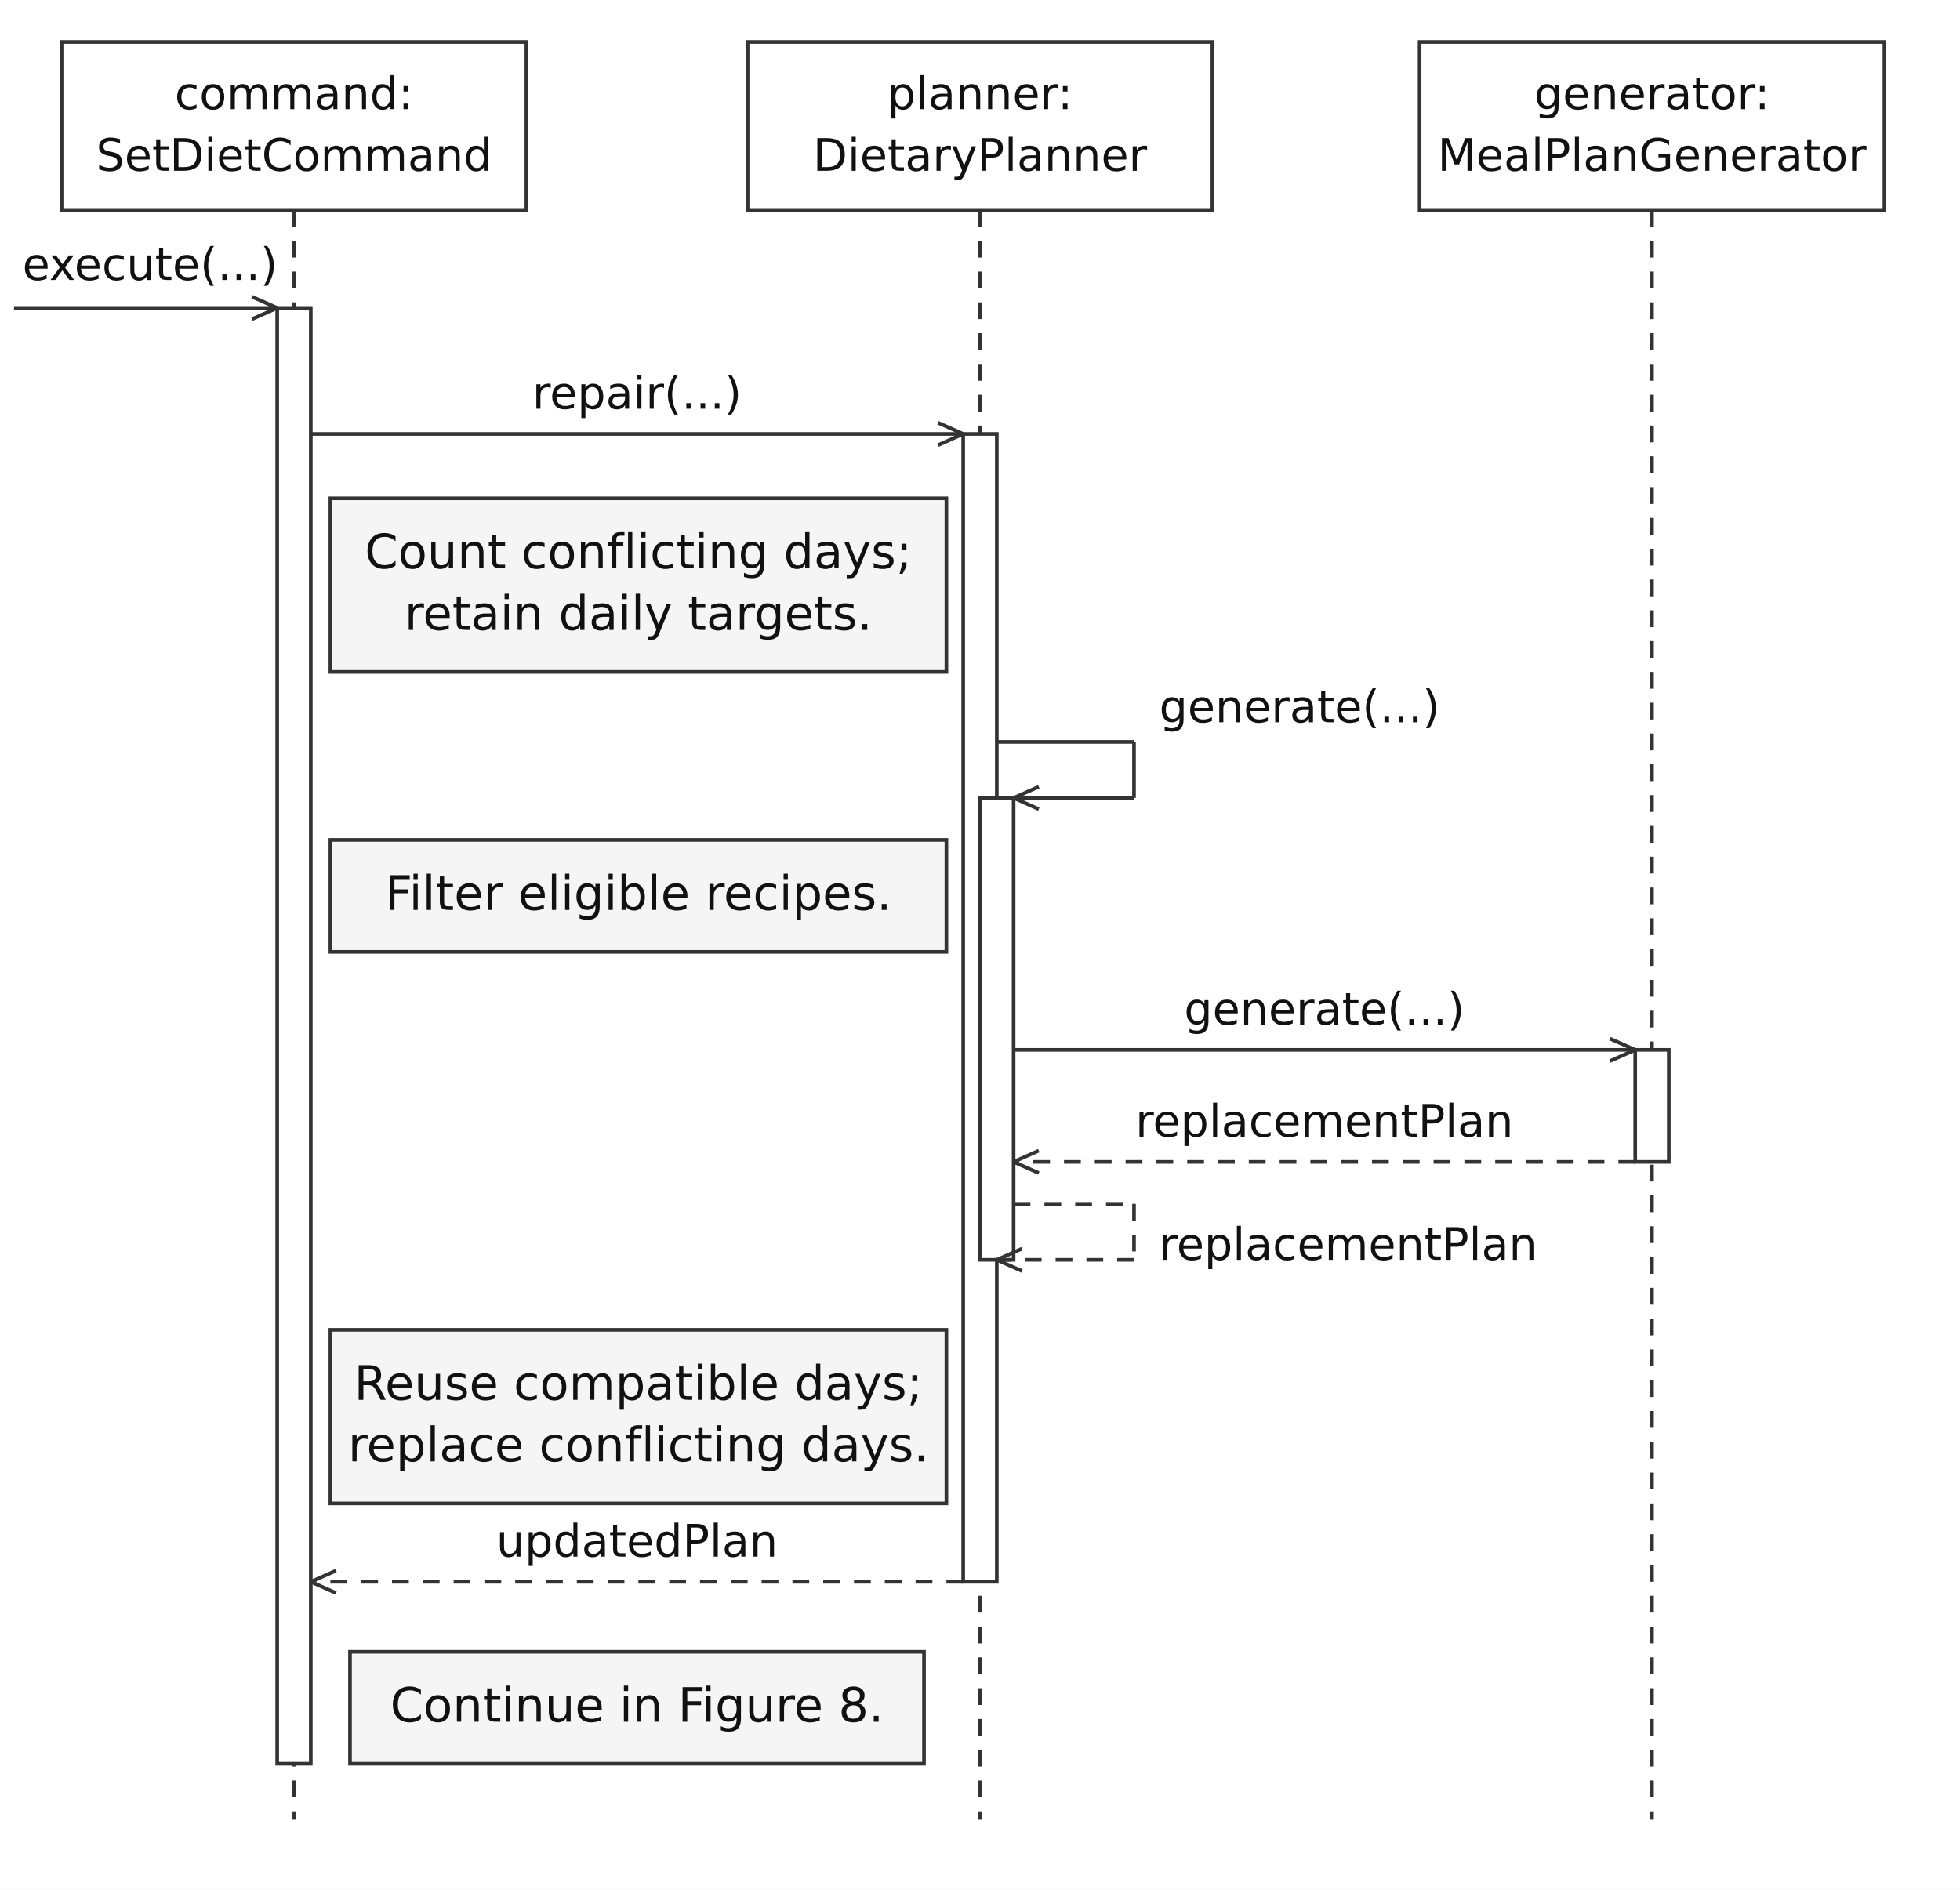
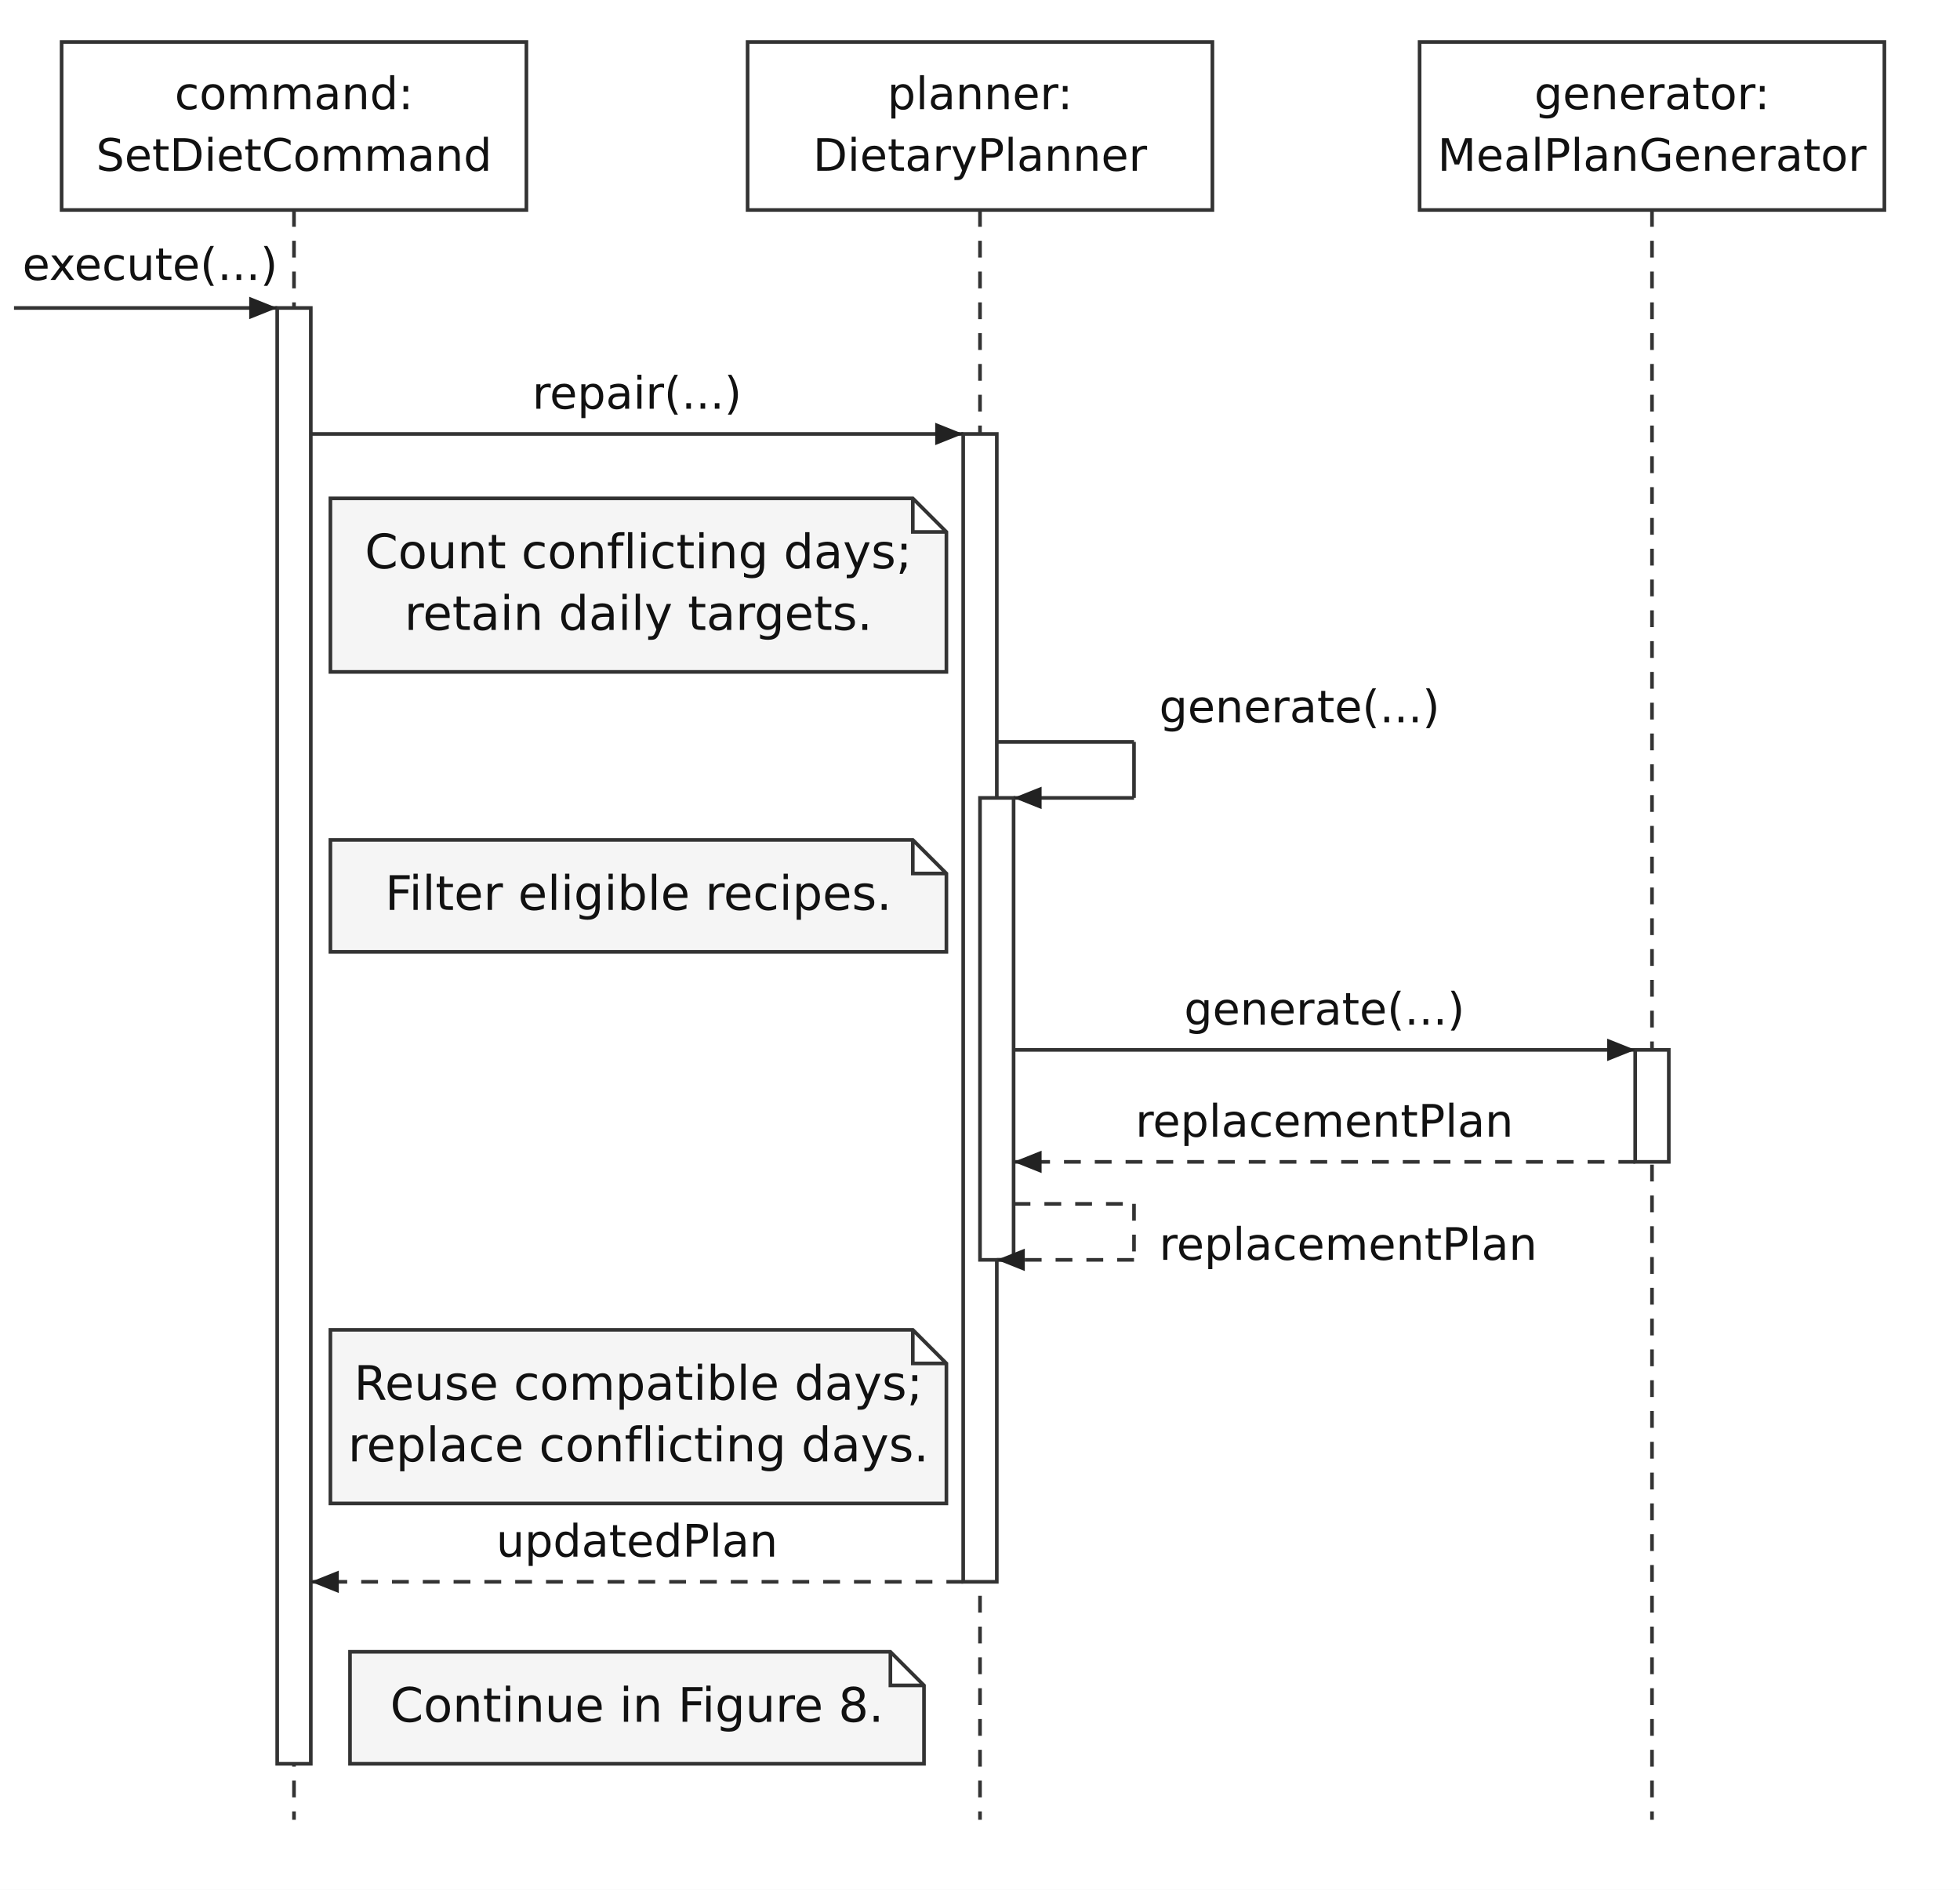
<svg xmlns="http://www.w3.org/2000/svg" width="700" height="675" viewBox="0 0 700 675" role="img" aria-labelledby="title desc">
  <defs>
    <marker id="arrow" markerWidth="9" markerHeight="7" refX="8" refY="3.5" orient="auto">
      <path d="M0,0 L8,3.5 L0,7" fill="none" stroke="#222" />
    </marker>
  </defs>
  <rect width="700" height="675" fill="white" />
  <rect x="22.0" y="15" width="166" height="60" fill="white" stroke="#333" stroke-width="1.3" />
  <text x="105" y="39" text-anchor="middle" font-family="DejaVu Sans, sans-serif" font-size="16" font-weight="normal" fill="#111">command:</text>
  <text x="105" y="61" text-anchor="middle" font-family="DejaVu Sans, sans-serif" font-size="16" font-weight="normal" fill="#111">SetDietCommand</text>
  <line x1="105.0" y1="75.0" x2="105.0" y2="81.0" stroke="#333" stroke-width="1.3" />
  <line x1="105.0" y1="86.0" x2="105.0" y2="92.0" stroke="#333" stroke-width="1.3" />
  <line x1="105.0" y1="97.0" x2="105.0" y2="103.0" stroke="#333" stroke-width="1.3" />
  <line x1="105.0" y1="108.0" x2="105.0" y2="114.0" stroke="#333" stroke-width="1.3" />
  <line x1="105.0" y1="119.0" x2="105.0" y2="125.0" stroke="#333" stroke-width="1.3" />
  <line x1="105.0" y1="130.0" x2="105.0" y2="136.0" stroke="#333" stroke-width="1.3" />
  <line x1="105.0" y1="141.0" x2="105.0" y2="147.0" stroke="#333" stroke-width="1.3" />
  <line x1="105.0" y1="152.0" x2="105.0" y2="158.0" stroke="#333" stroke-width="1.3" />
  <line x1="105.0" y1="163.0" x2="105.0" y2="169.0" stroke="#333" stroke-width="1.3" />
  <line x1="105.0" y1="174.0" x2="105.0" y2="180.0" stroke="#333" stroke-width="1.3" />
  <line x1="105.0" y1="185.0" x2="105.0" y2="191.0" stroke="#333" stroke-width="1.3" />
  <line x1="105.0" y1="196.0" x2="105.0" y2="202.0" stroke="#333" stroke-width="1.3" />
  <line x1="105.0" y1="207.0" x2="105.0" y2="213.0" stroke="#333" stroke-width="1.3" />
  <line x1="105.0" y1="218.0" x2="105.0" y2="224.0" stroke="#333" stroke-width="1.3" />
  <line x1="105.0" y1="229.0" x2="105.0" y2="235.0" stroke="#333" stroke-width="1.3" />
  <line x1="105.0" y1="240.0" x2="105.0" y2="246.0" stroke="#333" stroke-width="1.3" />
  <line x1="105.0" y1="251.0" x2="105.0" y2="257.0" stroke="#333" stroke-width="1.3" />
  <line x1="105.0" y1="262.0" x2="105.0" y2="268.0" stroke="#333" stroke-width="1.3" />
  <line x1="105.0" y1="273.0" x2="105.0" y2="279.0" stroke="#333" stroke-width="1.3" />
  <line x1="105.0" y1="284.0" x2="105.0" y2="290.0" stroke="#333" stroke-width="1.3" />
  <line x1="105.0" y1="295.0" x2="105.0" y2="301.0" stroke="#333" stroke-width="1.3" />
  <line x1="105.0" y1="306.0" x2="105.0" y2="312.0" stroke="#333" stroke-width="1.3" />
  <line x1="105.0" y1="317.0" x2="105.0" y2="323.0" stroke="#333" stroke-width="1.3" />
  <line x1="105.0" y1="328.0" x2="105.0" y2="334.0" stroke="#333" stroke-width="1.3" />
  <line x1="105.0" y1="339.0" x2="105.0" y2="345.0" stroke="#333" stroke-width="1.3" />
  <line x1="105.0" y1="350.0" x2="105.0" y2="356.0" stroke="#333" stroke-width="1.3" />
  <line x1="105.0" y1="361.0" x2="105.0" y2="367.0" stroke="#333" stroke-width="1.3" />
  <line x1="105.0" y1="372.0" x2="105.0" y2="378.0" stroke="#333" stroke-width="1.3" />
  <line x1="105.0" y1="383.0" x2="105.0" y2="389.0" stroke="#333" stroke-width="1.3" />
  <line x1="105.0" y1="394.0" x2="105.0" y2="400.0" stroke="#333" stroke-width="1.3" />
  <line x1="105.0" y1="405.0" x2="105.0" y2="411.0" stroke="#333" stroke-width="1.3" />
  <line x1="105.0" y1="416.0" x2="105.0" y2="422.0" stroke="#333" stroke-width="1.3" />
  <line x1="105.0" y1="427.0" x2="105.0" y2="433.0" stroke="#333" stroke-width="1.3" />
  <line x1="105.0" y1="438.0" x2="105.0" y2="444.0" stroke="#333" stroke-width="1.3" />
  <line x1="105.0" y1="449.0" x2="105.0" y2="455.0" stroke="#333" stroke-width="1.3" />
  <line x1="105.0" y1="460.0" x2="105.0" y2="466.0" stroke="#333" stroke-width="1.3" />
  <line x1="105.0" y1="471.0" x2="105.0" y2="477.0" stroke="#333" stroke-width="1.3" />
  <line x1="105.0" y1="482.0" x2="105.0" y2="488.0" stroke="#333" stroke-width="1.3" />
  <line x1="105.0" y1="493.0" x2="105.0" y2="499.0" stroke="#333" stroke-width="1.3" />
  <line x1="105.0" y1="504.0" x2="105.0" y2="510.0" stroke="#333" stroke-width="1.3" />
  <line x1="105.0" y1="515.0" x2="105.0" y2="521.0" stroke="#333" stroke-width="1.3" />
  <line x1="105.0" y1="526.0" x2="105.0" y2="532.0" stroke="#333" stroke-width="1.3" />
  <line x1="105.0" y1="537.0" x2="105.0" y2="543.0" stroke="#333" stroke-width="1.3" />
  <line x1="105.0" y1="548.0" x2="105.0" y2="554.0" stroke="#333" stroke-width="1.3" />
  <line x1="105.0" y1="559.0" x2="105.0" y2="565.0" stroke="#333" stroke-width="1.3" />
  <line x1="105.0" y1="570.0" x2="105.0" y2="576.0" stroke="#333" stroke-width="1.3" />
  <line x1="105.0" y1="581.0" x2="105.0" y2="587.0" stroke="#333" stroke-width="1.3" />
  <line x1="105.0" y1="592.0" x2="105.0" y2="598.0" stroke="#333" stroke-width="1.3" />
  <line x1="105.0" y1="603.0" x2="105.0" y2="609.0" stroke="#333" stroke-width="1.3" />
  <line x1="105.0" y1="614.0" x2="105.0" y2="620.0" stroke="#333" stroke-width="1.3" />
  <line x1="105.0" y1="625.0" x2="105.0" y2="631.0" stroke="#333" stroke-width="1.3" />
  <line x1="105.0" y1="636.0" x2="105.0" y2="642.0" stroke="#333" stroke-width="1.3" />
  <line x1="105.0" y1="647.0" x2="105.0" y2="650.0" stroke="#333" stroke-width="1.3" />
  <rect x="267.0" y="15" width="166" height="60" fill="white" stroke="#333" stroke-width="1.3" />
  <text x="350" y="39" text-anchor="middle" font-family="DejaVu Sans, sans-serif" font-size="16" font-weight="normal" fill="#111">planner:</text>
  <text x="350" y="61" text-anchor="middle" font-family="DejaVu Sans, sans-serif" font-size="16" font-weight="normal" fill="#111">DietaryPlanner</text>
  <line x1="350.0" y1="75.0" x2="350.0" y2="81.0" stroke="#333" stroke-width="1.3" />
  <line x1="350.0" y1="86.0" x2="350.0" y2="92.0" stroke="#333" stroke-width="1.3" />
  <line x1="350.0" y1="97.0" x2="350.0" y2="103.0" stroke="#333" stroke-width="1.3" />
  <line x1="350.0" y1="108.0" x2="350.0" y2="114.0" stroke="#333" stroke-width="1.3" />
  <line x1="350.0" y1="119.0" x2="350.0" y2="125.0" stroke="#333" stroke-width="1.3" />
  <line x1="350.0" y1="130.0" x2="350.0" y2="136.0" stroke="#333" stroke-width="1.3" />
  <line x1="350.0" y1="141.0" x2="350.0" y2="147.0" stroke="#333" stroke-width="1.3" />
  <line x1="350.0" y1="152.0" x2="350.0" y2="158.0" stroke="#333" stroke-width="1.3" />
  <line x1="350.0" y1="163.0" x2="350.0" y2="169.0" stroke="#333" stroke-width="1.3" />
  <line x1="350.0" y1="174.0" x2="350.0" y2="180.0" stroke="#333" stroke-width="1.3" />
  <line x1="350.0" y1="185.0" x2="350.0" y2="191.0" stroke="#333" stroke-width="1.3" />
  <line x1="350.0" y1="196.0" x2="350.0" y2="202.0" stroke="#333" stroke-width="1.3" />
  <line x1="350.0" y1="207.0" x2="350.0" y2="213.0" stroke="#333" stroke-width="1.3" />
  <line x1="350.0" y1="218.0" x2="350.0" y2="224.0" stroke="#333" stroke-width="1.3" />
  <line x1="350.0" y1="229.0" x2="350.0" y2="235.0" stroke="#333" stroke-width="1.3" />
  <line x1="350.0" y1="240.0" x2="350.0" y2="246.0" stroke="#333" stroke-width="1.3" />
  <line x1="350.0" y1="251.0" x2="350.0" y2="257.0" stroke="#333" stroke-width="1.3" />
  <line x1="350.0" y1="262.0" x2="350.0" y2="268.0" stroke="#333" stroke-width="1.3" />
  <line x1="350.0" y1="273.0" x2="350.0" y2="279.0" stroke="#333" stroke-width="1.3" />
  <line x1="350.0" y1="284.0" x2="350.0" y2="290.0" stroke="#333" stroke-width="1.3" />
  <line x1="350.0" y1="295.0" x2="350.0" y2="301.0" stroke="#333" stroke-width="1.3" />
  <line x1="350.0" y1="306.0" x2="350.0" y2="312.0" stroke="#333" stroke-width="1.3" />
  <line x1="350.0" y1="317.0" x2="350.0" y2="323.0" stroke="#333" stroke-width="1.3" />
  <line x1="350.0" y1="328.0" x2="350.0" y2="334.0" stroke="#333" stroke-width="1.3" />
  <line x1="350.0" y1="339.0" x2="350.0" y2="345.0" stroke="#333" stroke-width="1.3" />
  <line x1="350.0" y1="350.0" x2="350.0" y2="356.0" stroke="#333" stroke-width="1.3" />
  <line x1="350.0" y1="361.0" x2="350.0" y2="367.0" stroke="#333" stroke-width="1.3" />
  <line x1="350.0" y1="372.0" x2="350.0" y2="378.0" stroke="#333" stroke-width="1.3" />
  <line x1="350.0" y1="383.0" x2="350.0" y2="389.0" stroke="#333" stroke-width="1.3" />
  <line x1="350.0" y1="394.0" x2="350.0" y2="400.0" stroke="#333" stroke-width="1.3" />
  <line x1="350.0" y1="405.0" x2="350.0" y2="411.0" stroke="#333" stroke-width="1.3" />
  <line x1="350.0" y1="416.0" x2="350.0" y2="422.0" stroke="#333" stroke-width="1.3" />
  <line x1="350.0" y1="427.0" x2="350.0" y2="433.0" stroke="#333" stroke-width="1.3" />
  <line x1="350.0" y1="438.0" x2="350.0" y2="444.0" stroke="#333" stroke-width="1.3" />
  <line x1="350.0" y1="449.0" x2="350.0" y2="455.0" stroke="#333" stroke-width="1.3" />
  <line x1="350.0" y1="460.0" x2="350.0" y2="466.0" stroke="#333" stroke-width="1.3" />
  <line x1="350.0" y1="471.0" x2="350.0" y2="477.0" stroke="#333" stroke-width="1.3" />
  <line x1="350.0" y1="482.0" x2="350.0" y2="488.0" stroke="#333" stroke-width="1.3" />
  <line x1="350.0" y1="493.0" x2="350.0" y2="499.0" stroke="#333" stroke-width="1.3" />
  <line x1="350.0" y1="504.0" x2="350.0" y2="510.0" stroke="#333" stroke-width="1.3" />
  <line x1="350.0" y1="515.0" x2="350.0" y2="521.0" stroke="#333" stroke-width="1.3" />
  <line x1="350.0" y1="526.0" x2="350.0" y2="532.0" stroke="#333" stroke-width="1.3" />
  <line x1="350.0" y1="537.0" x2="350.0" y2="543.0" stroke="#333" stroke-width="1.3" />
  <line x1="350.0" y1="548.0" x2="350.0" y2="554.0" stroke="#333" stroke-width="1.3" />
  <line x1="350.0" y1="559.0" x2="350.0" y2="565.0" stroke="#333" stroke-width="1.3" />
  <line x1="350.0" y1="570.0" x2="350.0" y2="576.0" stroke="#333" stroke-width="1.3" />
  <line x1="350.0" y1="581.0" x2="350.0" y2="587.0" stroke="#333" stroke-width="1.3" />
  <line x1="350.0" y1="592.0" x2="350.0" y2="598.0" stroke="#333" stroke-width="1.3" />
  <line x1="350.0" y1="603.0" x2="350.0" y2="609.0" stroke="#333" stroke-width="1.3" />
  <line x1="350.0" y1="614.0" x2="350.0" y2="620.0" stroke="#333" stroke-width="1.3" />
  <line x1="350.0" y1="625.0" x2="350.0" y2="631.0" stroke="#333" stroke-width="1.3" />
  <line x1="350.0" y1="636.0" x2="350.0" y2="642.0" stroke="#333" stroke-width="1.3" />
  <line x1="350.0" y1="647.0" x2="350.0" y2="650.0" stroke="#333" stroke-width="1.3" />
  <rect x="507.0" y="15" width="166" height="60" fill="white" stroke="#333" stroke-width="1.3" />
  <text x="590" y="39" text-anchor="middle" font-family="DejaVu Sans, sans-serif" font-size="16" font-weight="normal" fill="#111">generator:</text>
  <text x="590" y="61" text-anchor="middle" font-family="DejaVu Sans, sans-serif" font-size="16" font-weight="normal" fill="#111">MealPlanGenerator</text>
  <line x1="590.0" y1="75.0" x2="590.0" y2="81.0" stroke="#333" stroke-width="1.3" />
  <line x1="590.0" y1="86.0" x2="590.0" y2="92.0" stroke="#333" stroke-width="1.3" />
  <line x1="590.0" y1="97.0" x2="590.0" y2="103.0" stroke="#333" stroke-width="1.3" />
  <line x1="590.0" y1="108.0" x2="590.0" y2="114.0" stroke="#333" stroke-width="1.3" />
  <line x1="590.0" y1="119.0" x2="590.0" y2="125.0" stroke="#333" stroke-width="1.3" />
  <line x1="590.0" y1="130.0" x2="590.0" y2="136.0" stroke="#333" stroke-width="1.3" />
  <line x1="590.0" y1="141.0" x2="590.0" y2="147.0" stroke="#333" stroke-width="1.3" />
  <line x1="590.0" y1="152.0" x2="590.0" y2="158.0" stroke="#333" stroke-width="1.3" />
  <line x1="590.0" y1="163.0" x2="590.0" y2="169.0" stroke="#333" stroke-width="1.3" />
  <line x1="590.0" y1="174.0" x2="590.0" y2="180.0" stroke="#333" stroke-width="1.3" />
  <line x1="590.0" y1="185.0" x2="590.0" y2="191.0" stroke="#333" stroke-width="1.3" />
  <line x1="590.0" y1="196.0" x2="590.0" y2="202.0" stroke="#333" stroke-width="1.3" />
  <line x1="590.0" y1="207.0" x2="590.0" y2="213.0" stroke="#333" stroke-width="1.3" />
  <line x1="590.0" y1="218.0" x2="590.0" y2="224.0" stroke="#333" stroke-width="1.3" />
  <line x1="590.0" y1="229.0" x2="590.0" y2="235.0" stroke="#333" stroke-width="1.3" />
  <line x1="590.0" y1="240.0" x2="590.0" y2="246.0" stroke="#333" stroke-width="1.3" />
  <line x1="590.0" y1="251.0" x2="590.0" y2="257.0" stroke="#333" stroke-width="1.3" />
  <line x1="590.0" y1="262.0" x2="590.0" y2="268.0" stroke="#333" stroke-width="1.3" />
  <line x1="590.0" y1="273.0" x2="590.0" y2="279.0" stroke="#333" stroke-width="1.3" />
  <line x1="590.0" y1="284.0" x2="590.0" y2="290.0" stroke="#333" stroke-width="1.3" />
  <line x1="590.0" y1="295.0" x2="590.0" y2="301.0" stroke="#333" stroke-width="1.3" />
  <line x1="590.0" y1="306.0" x2="590.0" y2="312.0" stroke="#333" stroke-width="1.3" />
  <line x1="590.0" y1="317.0" x2="590.0" y2="323.0" stroke="#333" stroke-width="1.3" />
  <line x1="590.0" y1="328.0" x2="590.0" y2="334.0" stroke="#333" stroke-width="1.3" />
  <line x1="590.0" y1="339.0" x2="590.0" y2="345.0" stroke="#333" stroke-width="1.3" />
  <line x1="590.0" y1="350.0" x2="590.0" y2="356.0" stroke="#333" stroke-width="1.3" />
  <line x1="590.0" y1="361.0" x2="590.0" y2="367.0" stroke="#333" stroke-width="1.3" />
  <line x1="590.0" y1="372.0" x2="590.0" y2="378.0" stroke="#333" stroke-width="1.3" />
  <line x1="590.0" y1="383.0" x2="590.0" y2="389.0" stroke="#333" stroke-width="1.3" />
  <line x1="590.0" y1="394.0" x2="590.0" y2="400.0" stroke="#333" stroke-width="1.3" />
  <line x1="590.0" y1="405.0" x2="590.0" y2="411.0" stroke="#333" stroke-width="1.3" />
  <line x1="590.0" y1="416.0" x2="590.0" y2="422.0" stroke="#333" stroke-width="1.3" />
  <line x1="590.0" y1="427.0" x2="590.0" y2="433.0" stroke="#333" stroke-width="1.3" />
  <line x1="590.0" y1="438.0" x2="590.0" y2="444.0" stroke="#333" stroke-width="1.3" />
  <line x1="590.0" y1="449.0" x2="590.0" y2="455.0" stroke="#333" stroke-width="1.3" />
  <line x1="590.0" y1="460.0" x2="590.0" y2="466.0" stroke="#333" stroke-width="1.3" />
  <line x1="590.0" y1="471.0" x2="590.0" y2="477.0" stroke="#333" stroke-width="1.3" />
  <line x1="590.0" y1="482.0" x2="590.0" y2="488.0" stroke="#333" stroke-width="1.3" />
  <line x1="590.0" y1="493.0" x2="590.0" y2="499.0" stroke="#333" stroke-width="1.3" />
  <line x1="590.0" y1="504.0" x2="590.0" y2="510.0" stroke="#333" stroke-width="1.3" />
  <line x1="590.0" y1="515.0" x2="590.0" y2="521.0" stroke="#333" stroke-width="1.3" />
  <line x1="590.0" y1="526.0" x2="590.0" y2="532.0" stroke="#333" stroke-width="1.3" />
  <line x1="590.0" y1="537.0" x2="590.0" y2="543.0" stroke="#333" stroke-width="1.3" />
  <line x1="590.0" y1="548.0" x2="590.0" y2="554.0" stroke="#333" stroke-width="1.3" />
  <line x1="590.0" y1="559.0" x2="590.0" y2="565.0" stroke="#333" stroke-width="1.3" />
  <line x1="590.0" y1="570.0" x2="590.0" y2="576.0" stroke="#333" stroke-width="1.3" />
  <line x1="590.0" y1="581.0" x2="590.0" y2="587.0" stroke="#333" stroke-width="1.3" />
  <line x1="590.0" y1="592.0" x2="590.0" y2="598.0" stroke="#333" stroke-width="1.3" />
  <line x1="590.0" y1="603.0" x2="590.0" y2="609.0" stroke="#333" stroke-width="1.3" />
  <line x1="590.0" y1="614.0" x2="590.0" y2="620.0" stroke="#333" stroke-width="1.3" />
  <line x1="590.0" y1="625.0" x2="590.0" y2="631.0" stroke="#333" stroke-width="1.3" />
  <line x1="590.0" y1="636.0" x2="590.0" y2="642.0" stroke="#333" stroke-width="1.3" />
  <line x1="590.0" y1="647.0" x2="590.0" y2="650.0" stroke="#333" stroke-width="1.3" />
  <rect x="99" y="110" width="12" height="520" fill="white" stroke="#333" stroke-width="1.3" />
  <rect x="344" y="155" width="12" height="410" fill="white" stroke="#333" stroke-width="1.3" />
  <rect x="350" y="285" width="12" height="165" fill="white" stroke="#333" stroke-width="1.3" />
  <rect x="584" y="375" width="12" height="40" fill="white" stroke="#333" stroke-width="1.3" />
  <text x="8" y="100" text-anchor="start" font-family="DejaVu Sans, sans-serif" font-size="16" font-weight="normal" fill="#111">execute(...)</text>
  <line x1="5" y1="110" x2="99" y2="110" stroke="#333" stroke-width="1.3" />
-   <line x1="99" y1="110" x2="90.0" y2="114.0" stroke="#333" stroke-width="1.3" />
-   <line x1="99" y1="110" x2="90.0" y2="106.0" stroke="#333" stroke-width="1.3" />
+   <polygon data-uml="synchronous-call" points="99,110 89.0,106.0 89.0,114.0" fill="#222" />
  <rect x="187.07" y="130" width="80.859" height="19" fill="white" />
  <text x="227.5" y="146" text-anchor="middle" font-family="DejaVu Sans, sans-serif" font-size="16" font-weight="normal" fill="#111">repair(...)</text>
  <line x1="111" y1="155" x2="344" y2="155" stroke="#333" stroke-width="1.3" />
-   <line x1="344" y1="155" x2="335.0" y2="159.0" stroke="#333" stroke-width="1.3" />
-   <line x1="344" y1="155" x2="335.0" y2="151.0" stroke="#333" stroke-width="1.3" />
-   <rect x="118" y="178" width="220" height="62" fill="#f5f5f5" stroke="#333" stroke-width="1.3" />
+   <polygon data-uml="synchronous-call" points="344,155 334.0,151.0 334.0,159.0" fill="#222" />
+   <path d="M118,178 H326 L338,190 V240 H118 Z M326,178 V190 H338" fill="#f5f5f5" stroke="#333" stroke-width="1.3" />
  <text x="228.0" y="203" text-anchor="middle" font-family="DejaVu Sans, sans-serif" font-size="17" font-weight="normal" fill="#111">Count conflicting days;</text>
  <text x="228.0" y="225" text-anchor="middle" font-family="DejaVu Sans, sans-serif" font-size="17" font-weight="normal" fill="#111">retain daily targets.</text>
  <line x1="356.0" y1="265.0" x2="405.0" y2="265.0" stroke="#333" stroke-width="1.3" />
  <line x1="405.0" y1="265.0" x2="405.0" y2="285.0" stroke="#333" stroke-width="1.3" />
  <line x1="405.0" y1="285.0" x2="362.0" y2="285.0" stroke="#333" stroke-width="1.3" />
-   <line x1="362.0" y1="285.0" x2="371.0" y2="281.0" stroke="#333" stroke-width="1.3" />
-   <line x1="362.0" y1="285.0" x2="371.0" y2="289.0" stroke="#333" stroke-width="1.3" />
+   <polygon data-uml="synchronous-call" points="362.0,285.0 372.0,289.0 372.0,281.0" fill="#222" />
  <text x="414" y="258" text-anchor="start" font-family="DejaVu Sans, sans-serif" font-size="16" font-weight="normal" fill="#111">generate(...)</text>
-   <rect x="118" y="300" width="220" height="40" fill="#f5f5f5" stroke="#333" stroke-width="1.3" />
+   <path d="M118,300 H326 L338,312 V340 H118 Z M326,300 V312 H338" fill="#f5f5f5" stroke="#333" stroke-width="1.3" />
  <text x="228.0" y="325" text-anchor="middle" font-family="DejaVu Sans, sans-serif" font-size="17" font-weight="normal" fill="#111">Filter eligible recipes.</text>
  <rect x="419.859" y="350" width="106.281" height="19" fill="white" />
  <text x="473.0" y="366" text-anchor="middle" font-family="DejaVu Sans, sans-serif" font-size="16" font-weight="normal" fill="#111">generate(...)</text>
  <line x1="362" y1="375" x2="584" y2="375" stroke="#333" stroke-width="1.3" />
-   <line x1="584" y1="375" x2="575.0" y2="379.0" stroke="#333" stroke-width="1.3" />
-   <line x1="584" y1="375" x2="575.0" y2="371.0" stroke="#333" stroke-width="1.3" />
+   <polygon data-uml="synchronous-call" points="584,375 574.0,371.0 574.0,379.0" fill="#222" />
  <rect x="402.469" y="390" width="141.062" height="19" fill="white" />
  <text x="473.0" y="406" text-anchor="middle" font-family="DejaVu Sans, sans-serif" font-size="16" font-weight="normal" fill="#111">replacementPlan</text>
  <line x1="584.0" y1="415.0" x2="578.0" y2="415.0" stroke="#333" stroke-width="1.3" />
  <line x1="573.0" y1="415.0" x2="567.0" y2="415.0" stroke="#333" stroke-width="1.3" />
  <line x1="562.0" y1="415.0" x2="556.0" y2="415.0" stroke="#333" stroke-width="1.3" />
  <line x1="551.0" y1="415.0" x2="545.0" y2="415.0" stroke="#333" stroke-width="1.3" />
  <line x1="540.0" y1="415.0" x2="534.0" y2="415.0" stroke="#333" stroke-width="1.3" />
  <line x1="529.0" y1="415.0" x2="523.0" y2="415.0" stroke="#333" stroke-width="1.3" />
  <line x1="518.0" y1="415.0" x2="512.0" y2="415.0" stroke="#333" stroke-width="1.3" />
  <line x1="507.0" y1="415.0" x2="501.0" y2="415.0" stroke="#333" stroke-width="1.3" />
  <line x1="496.0" y1="415.0" x2="490.0" y2="415.0" stroke="#333" stroke-width="1.3" />
  <line x1="485.0" y1="415.0" x2="479.0" y2="415.0" stroke="#333" stroke-width="1.3" />
  <line x1="474.0" y1="415.0" x2="468.0" y2="415.0" stroke="#333" stroke-width="1.3" />
  <line x1="463.0" y1="415.0" x2="457.0" y2="415.0" stroke="#333" stroke-width="1.3" />
  <line x1="452.0" y1="415.0" x2="446.0" y2="415.0" stroke="#333" stroke-width="1.3" />
  <line x1="441.0" y1="415.0" x2="435.0" y2="415.0" stroke="#333" stroke-width="1.3" />
  <line x1="430.0" y1="415.0" x2="424.0" y2="415.0" stroke="#333" stroke-width="1.3" />
  <line x1="419.0" y1="415.0" x2="413.0" y2="415.0" stroke="#333" stroke-width="1.3" />
  <line x1="408.0" y1="415.0" x2="402.0" y2="415.0" stroke="#333" stroke-width="1.3" />
  <line x1="397.0" y1="415.0" x2="391.0" y2="415.0" stroke="#333" stroke-width="1.3" />
  <line x1="386.0" y1="415.0" x2="380.0" y2="415.0" stroke="#333" stroke-width="1.3" />
  <line x1="375.0" y1="415.0" x2="369.0" y2="415.0" stroke="#333" stroke-width="1.3" />
  <line x1="364.0" y1="415.0" x2="362.0" y2="415.0" stroke="#333" stroke-width="1.3" />
-   <line x1="362" y1="415" x2="371.0" y2="411.0" stroke="#333" stroke-width="1.3" />
-   <line x1="362" y1="415" x2="371.0" y2="419.0" stroke="#333" stroke-width="1.3" />
+   <polygon data-uml="return" points="362,415 372.0,419.0 372.0,411.0" fill="#222" />
  <line x1="362.0" y1="430.0" x2="368.0" y2="430.0" stroke="#333" stroke-width="1.3" />
  <line x1="373.0" y1="430.0" x2="379.0" y2="430.0" stroke="#333" stroke-width="1.3" />
  <line x1="384.0" y1="430.0" x2="390.0" y2="430.0" stroke="#333" stroke-width="1.3" />
  <line x1="395.0" y1="430.0" x2="401.0" y2="430.0" stroke="#333" stroke-width="1.3" />
  <line x1="405.0" y1="430.0" x2="405.0" y2="436.0" stroke="#333" stroke-width="1.3" />
  <line x1="405.0" y1="441.0" x2="405.0" y2="447.0" stroke="#333" stroke-width="1.3" />
  <line x1="405.0" y1="450.0" x2="399.0" y2="450.0" stroke="#333" stroke-width="1.3" />
  <line x1="394.0" y1="450.0" x2="388.0" y2="450.0" stroke="#333" stroke-width="1.3" />
  <line x1="383.0" y1="450.0" x2="377.0" y2="450.0" stroke="#333" stroke-width="1.3" />
  <line x1="372.0" y1="450.0" x2="366.0" y2="450.0" stroke="#333" stroke-width="1.3" />
  <line x1="361.0" y1="450.0" x2="356.0" y2="450.0" stroke="#333" stroke-width="1.3" />
-   <line x1="356.0" y1="450.0" x2="365.0" y2="446.0" stroke="#333" stroke-width="1.3" />
-   <line x1="356.0" y1="450.0" x2="365.0" y2="454.0" stroke="#333" stroke-width="1.3" />
+   <polygon data-uml="return" points="356.0,450.0 366.0,454.0 366.0,446.0" fill="#222" />
  <rect x="411" y="434" width="141.062" height="19" fill="white" />
  <text x="414" y="450" text-anchor="start" font-family="DejaVu Sans, sans-serif" font-size="16" font-weight="normal" fill="#111">replacementPlan</text>
-   <rect x="118" y="475" width="220" height="62" fill="#f5f5f5" stroke="#333" stroke-width="1.3" />
+   <path d="M118,475 H326 L338,487 V537 H118 Z M326,475 V487 H338" fill="#f5f5f5" stroke="#333" stroke-width="1.3" />
  <text x="228.0" y="500" text-anchor="middle" font-family="DejaVu Sans, sans-serif" font-size="17" font-weight="normal" fill="#111">Reuse compatible days;</text>
  <text x="228.0" y="522" text-anchor="middle" font-family="DejaVu Sans, sans-serif" font-size="17" font-weight="normal" fill="#111">replace conflicting days.</text>
  <rect x="174.195" y="540" width="106.609" height="19" fill="white" />
  <text x="227.5" y="556" text-anchor="middle" font-family="DejaVu Sans, sans-serif" font-size="16" font-weight="normal" fill="#111">updatedPlan</text>
  <line x1="344.0" y1="565.0" x2="338.0" y2="565.0" stroke="#333" stroke-width="1.3" />
  <line x1="333.0" y1="565.0" x2="327.0" y2="565.0" stroke="#333" stroke-width="1.3" />
  <line x1="322.0" y1="565.0" x2="316.0" y2="565.0" stroke="#333" stroke-width="1.3" />
  <line x1="311.0" y1="565.0" x2="305.0" y2="565.0" stroke="#333" stroke-width="1.3" />
  <line x1="300.0" y1="565.0" x2="294.0" y2="565.0" stroke="#333" stroke-width="1.3" />
  <line x1="289.0" y1="565.0" x2="283.0" y2="565.0" stroke="#333" stroke-width="1.3" />
  <line x1="278.0" y1="565.0" x2="272.0" y2="565.0" stroke="#333" stroke-width="1.3" />
  <line x1="267.0" y1="565.0" x2="261.0" y2="565.0" stroke="#333" stroke-width="1.3" />
  <line x1="256.0" y1="565.0" x2="250.0" y2="565.0" stroke="#333" stroke-width="1.3" />
  <line x1="245.0" y1="565.0" x2="239.0" y2="565.0" stroke="#333" stroke-width="1.3" />
  <line x1="234.0" y1="565.0" x2="228.0" y2="565.0" stroke="#333" stroke-width="1.3" />
  <line x1="223.0" y1="565.0" x2="217.0" y2="565.0" stroke="#333" stroke-width="1.3" />
  <line x1="212.0" y1="565.0" x2="206.0" y2="565.0" stroke="#333" stroke-width="1.3" />
  <line x1="201.0" y1="565.0" x2="195.0" y2="565.0" stroke="#333" stroke-width="1.3" />
  <line x1="190.0" y1="565.0" x2="184.0" y2="565.0" stroke="#333" stroke-width="1.3" />
  <line x1="179.0" y1="565.0" x2="173.0" y2="565.0" stroke="#333" stroke-width="1.3" />
  <line x1="168.0" y1="565.0" x2="162.0" y2="565.0" stroke="#333" stroke-width="1.3" />
  <line x1="157.0" y1="565.0" x2="151.0" y2="565.0" stroke="#333" stroke-width="1.3" />
  <line x1="146.0" y1="565.0" x2="140.0" y2="565.0" stroke="#333" stroke-width="1.3" />
  <line x1="135.0" y1="565.0" x2="129.0" y2="565.0" stroke="#333" stroke-width="1.3" />
  <line x1="124.0" y1="565.0" x2="118.0" y2="565.0" stroke="#333" stroke-width="1.3" />
  <line x1="113.0" y1="565.0" x2="111.0" y2="565.0" stroke="#333" stroke-width="1.3" />
-   <line x1="111" y1="565" x2="120.0" y2="561.0" stroke="#333" stroke-width="1.3" />
-   <line x1="111" y1="565" x2="120.0" y2="569.0" stroke="#333" stroke-width="1.3" />
-   <rect x="125" y="590" width="205" height="40" fill="#f5f5f5" stroke="#333" stroke-width="1.3" />
+   <polygon data-uml="return" points="111,565 121.0,569.0 121.0,561.0" fill="#222" />
+   <path d="M125,590 H318 L330,602 V630 H125 Z M318,590 V602 H330" fill="#f5f5f5" stroke="#333" stroke-width="1.3" />
  <text x="227.5" y="615" text-anchor="middle" font-family="DejaVu Sans, sans-serif" font-size="17" font-weight="normal" fill="#111">Continue in Figure 8.</text>
</svg>
